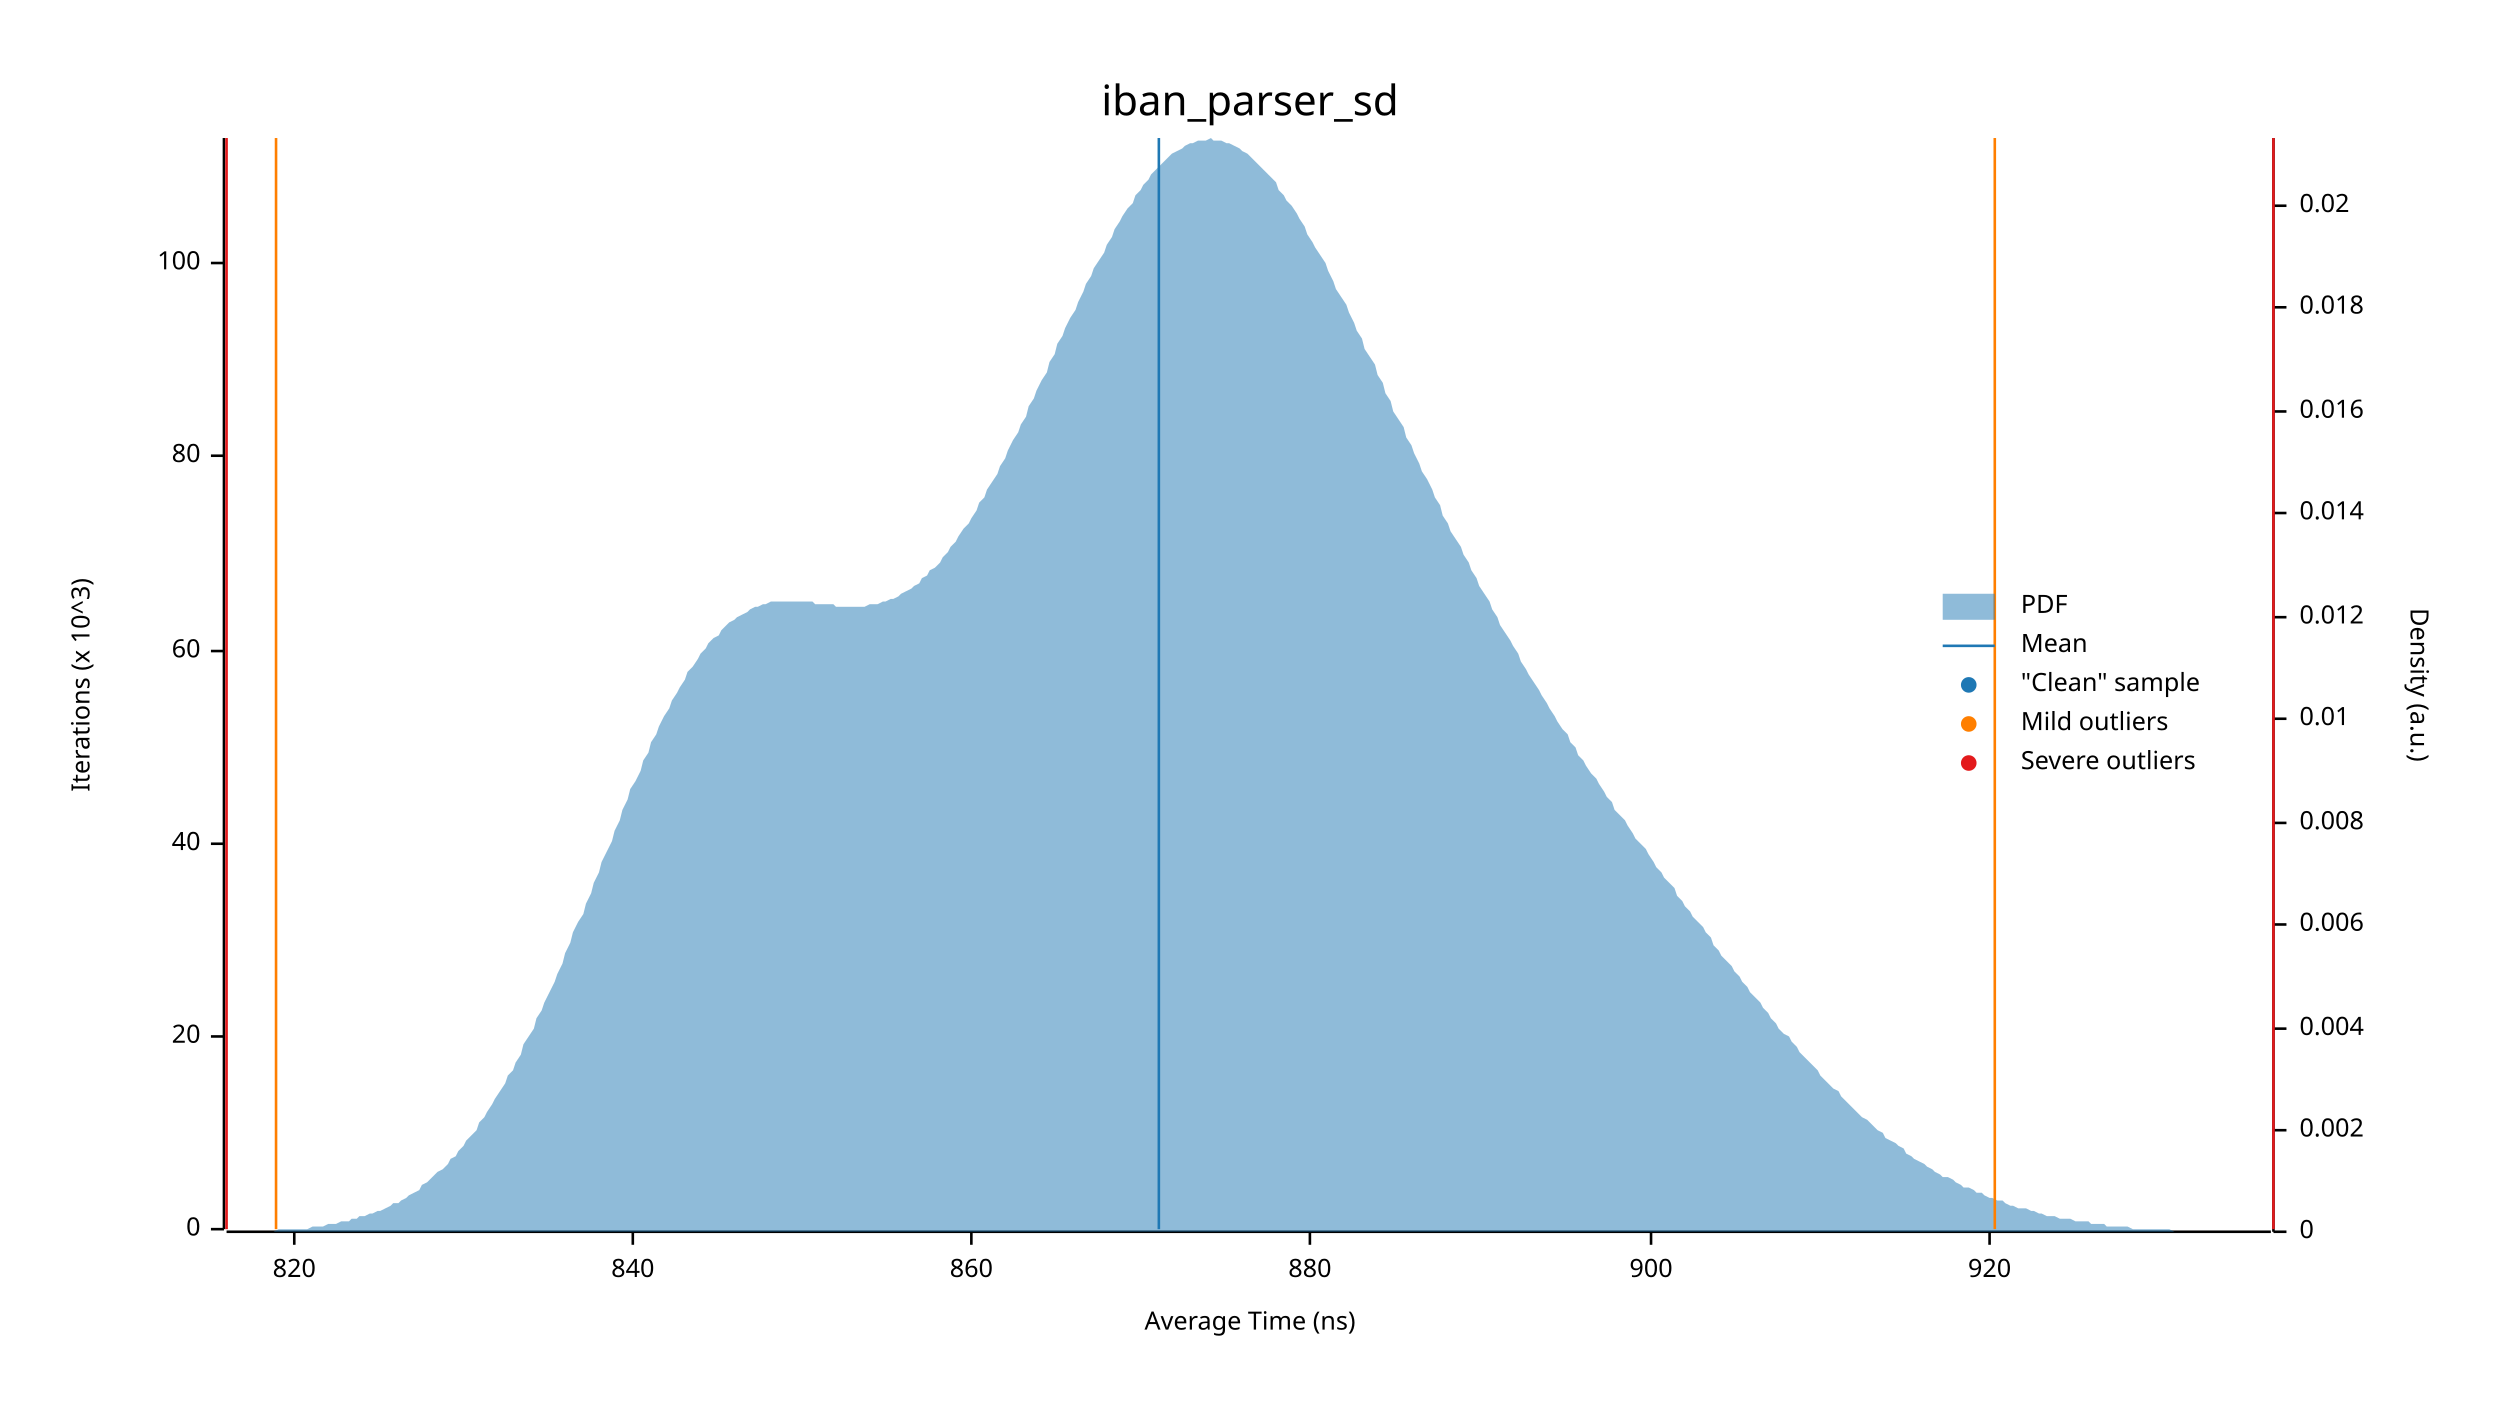
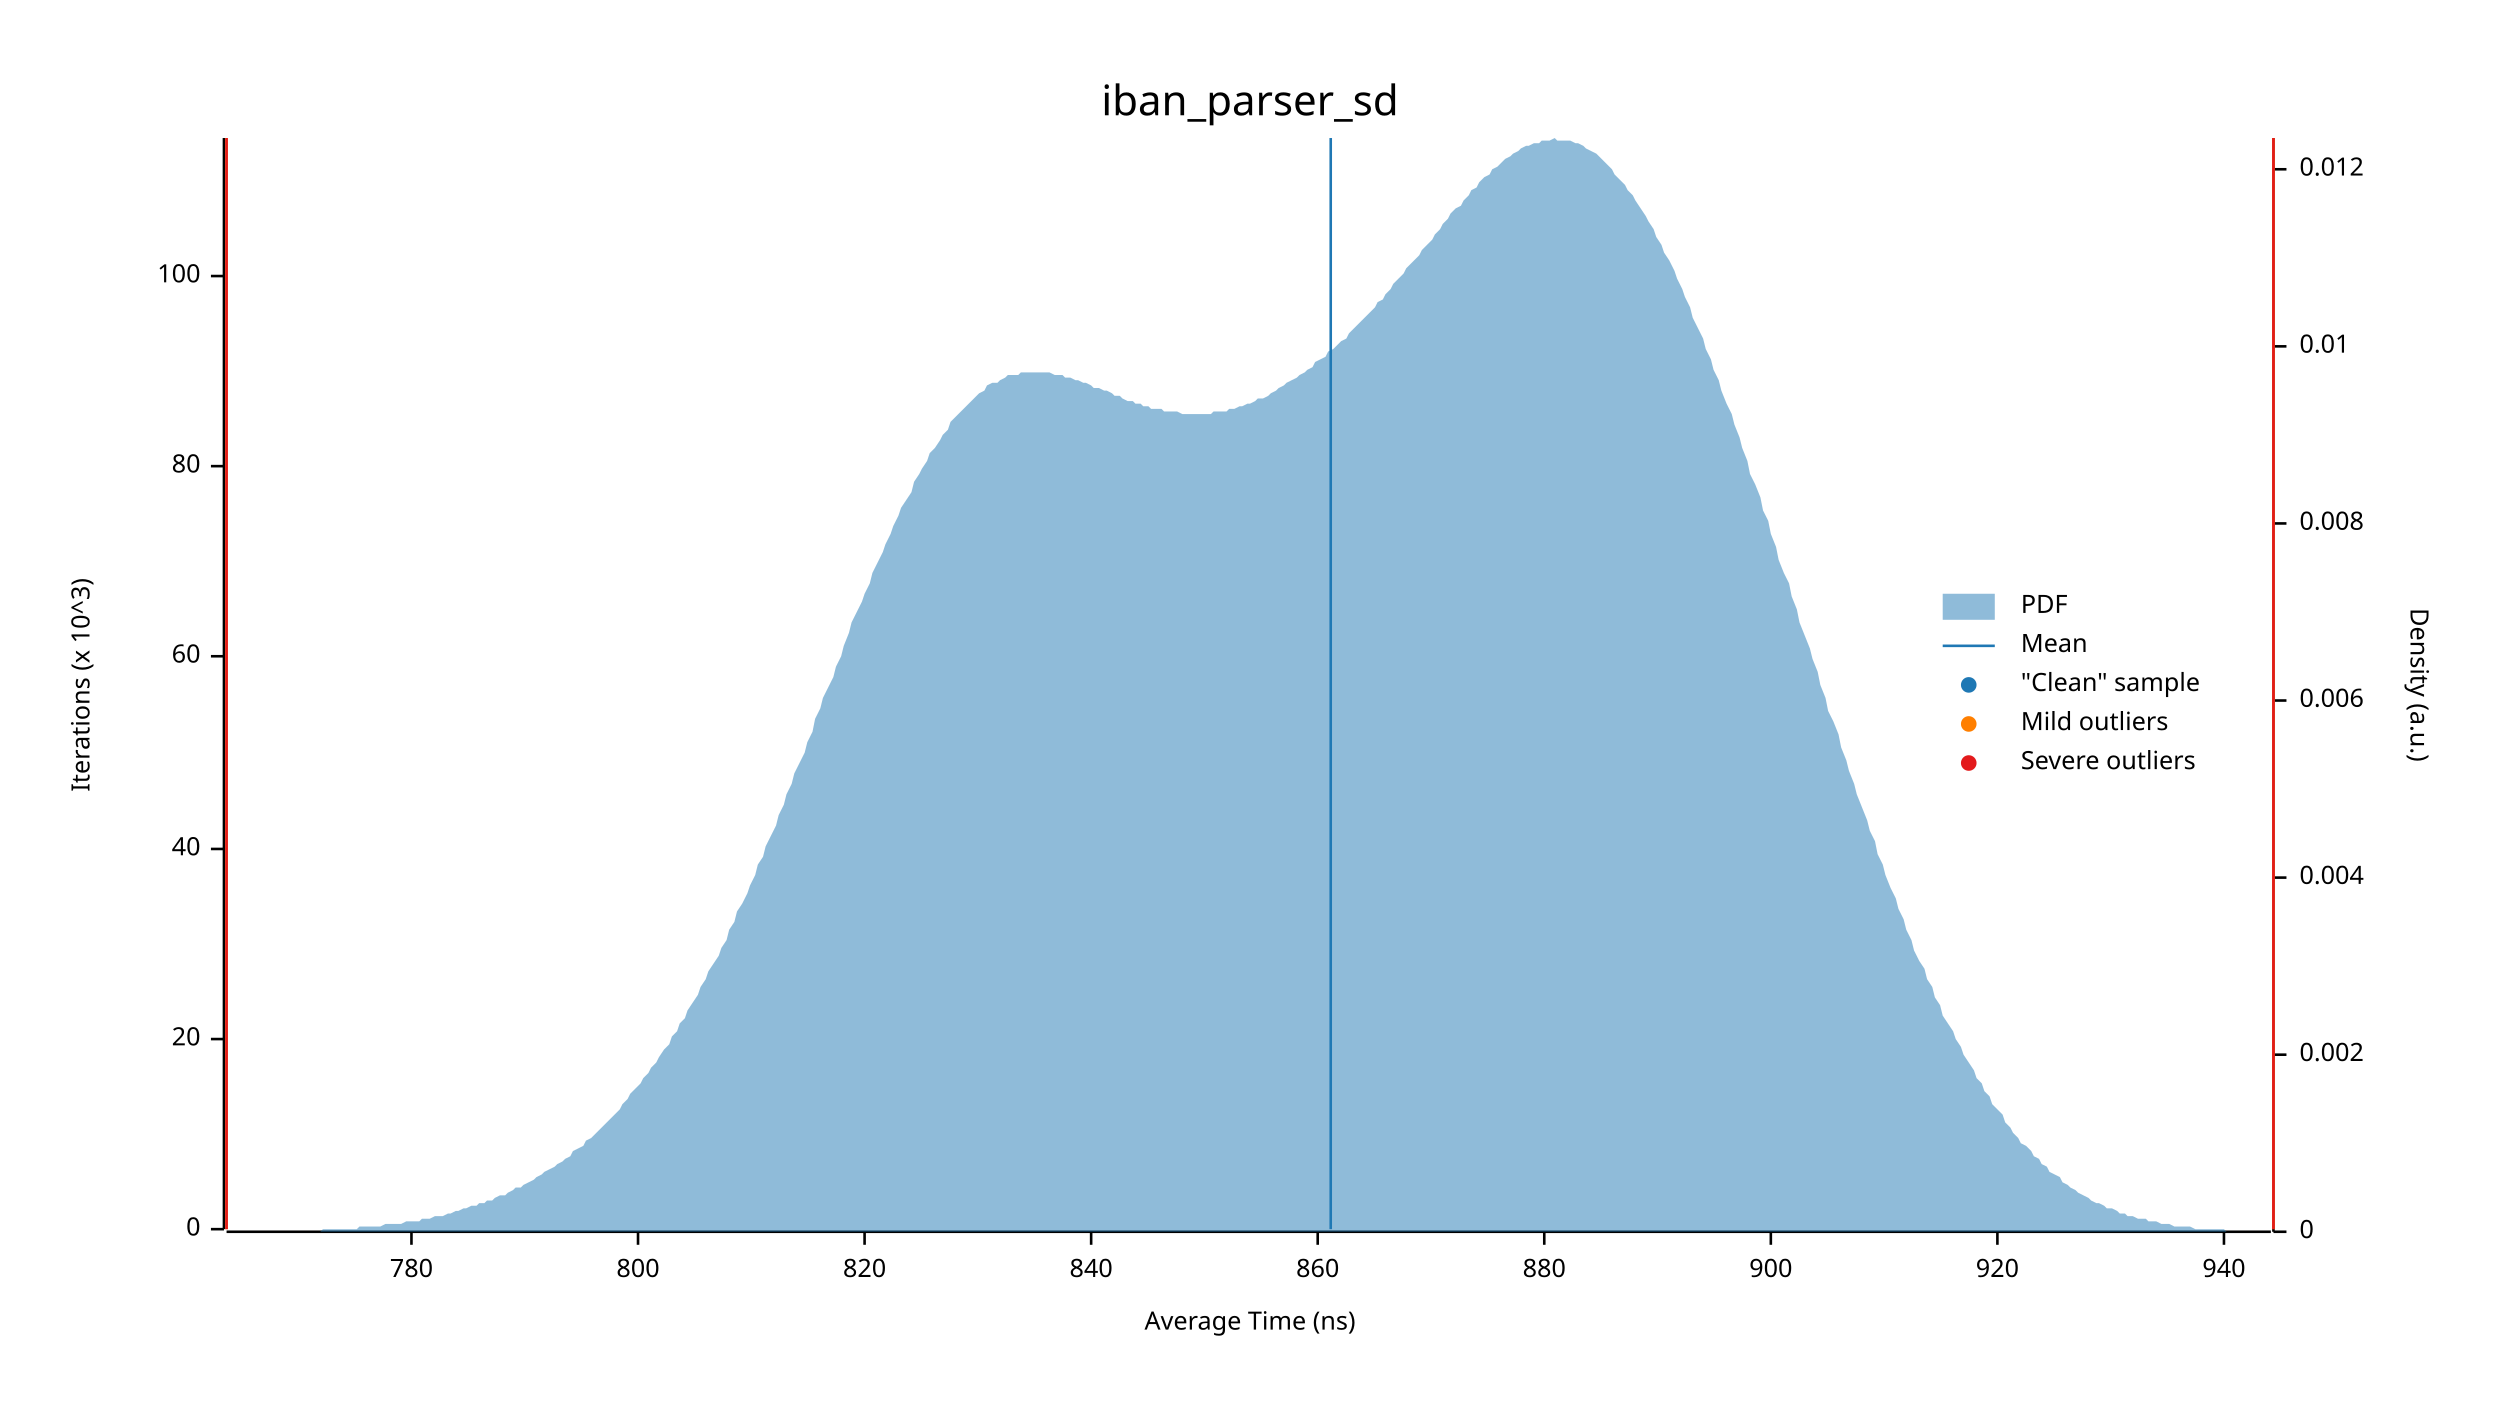
<svg xmlns="http://www.w3.org/2000/svg" width="960" height="540" viewBox="0 0 960 540">
  <text x="480" y="32" dy="0.76em" text-anchor="middle" font-family="sans-serif" font-size="16.129" opacity="1" fill="#000000">
iban_parser_sd
</text>
  <text x="27" y="263" dy="0.76em" text-anchor="middle" font-family="sans-serif" font-size="9.677" opacity="1" fill="#000000" transform="rotate(270, 27, 263)">
Iterations (x 10^3)
</text>
  <text x="480" y="513" dy="-0.5ex" text-anchor="middle" font-family="sans-serif" font-size="9.677" opacity="1" fill="#000000">
Average Time (ns)
</text>
  <polyline fill="none" opacity="1" stroke="#000000" stroke-width="1" points="86,53 86,472 " />
  <text x="77" y="472" dy="0.5ex" text-anchor="end" font-family="sans-serif" font-size="9.677" opacity="1" fill="#000000">
0
</text>
  <polyline fill="none" opacity="1" stroke="#000000" stroke-width="1" points="81,472 86,472 " />
-   <text x="77" y="398" dy="0.5ex" text-anchor="end" font-family="sans-serif" font-size="9.677" opacity="1" fill="#000000">
+   <text x="77" y="399" dy="0.5ex" text-anchor="end" font-family="sans-serif" font-size="9.677" opacity="1" fill="#000000">
20
</text>
-   <polyline fill="none" opacity="1" stroke="#000000" stroke-width="1" points="81,398 86,398 " />
-   <text x="77" y="324" dy="0.5ex" text-anchor="end" font-family="sans-serif" font-size="9.677" opacity="1" fill="#000000">
+   <polyline fill="none" opacity="1" stroke="#000000" stroke-width="1" points="81,399 86,399 " />
+   <text x="77" y="326" dy="0.5ex" text-anchor="end" font-family="sans-serif" font-size="9.677" opacity="1" fill="#000000">
40
</text>
-   <polyline fill="none" opacity="1" stroke="#000000" stroke-width="1" points="81,324 86,324 " />
-   <text x="77" y="250" dy="0.5ex" text-anchor="end" font-family="sans-serif" font-size="9.677" opacity="1" fill="#000000">
+   <polyline fill="none" opacity="1" stroke="#000000" stroke-width="1" points="81,326 86,326 " />
+   <text x="77" y="252" dy="0.5ex" text-anchor="end" font-family="sans-serif" font-size="9.677" opacity="1" fill="#000000">
60
</text>
-   <polyline fill="none" opacity="1" stroke="#000000" stroke-width="1" points="81,250 86,250 " />
-   <text x="77" y="175" dy="0.5ex" text-anchor="end" font-family="sans-serif" font-size="9.677" opacity="1" fill="#000000">
+   <polyline fill="none" opacity="1" stroke="#000000" stroke-width="1" points="81,252 86,252 " />
+   <text x="77" y="179" dy="0.5ex" text-anchor="end" font-family="sans-serif" font-size="9.677" opacity="1" fill="#000000">
80
</text>
-   <polyline fill="none" opacity="1" stroke="#000000" stroke-width="1" points="81,175 86,175 " />
-   <text x="77" y="101" dy="0.5ex" text-anchor="end" font-family="sans-serif" font-size="9.677" opacity="1" fill="#000000">
+   <polyline fill="none" opacity="1" stroke="#000000" stroke-width="1" points="81,179 86,179 " />
+   <text x="77" y="106" dy="0.5ex" text-anchor="end" font-family="sans-serif" font-size="9.677" opacity="1" fill="#000000">
100
</text>
-   <polyline fill="none" opacity="1" stroke="#000000" stroke-width="1" points="81,101 86,101 " />
+   <polyline fill="none" opacity="1" stroke="#000000" stroke-width="1" points="81,106 86,106 " />
  <polyline fill="none" opacity="1" stroke="#000000" stroke-width="1" points="87,473 872,473 " />
-   <text x="113" y="483" dy="0.76em" text-anchor="middle" font-family="sans-serif" font-size="9.677" opacity="1" fill="#000000">
+   <text x="158" y="483" dy="0.76em" text-anchor="middle" font-family="sans-serif" font-size="9.677" opacity="1" fill="#000000">
+ 780
+ </text>
+   <polyline fill="none" opacity="1" stroke="#000000" stroke-width="1" points="158,473 158,478 " />
+   <text x="245" y="483" dy="0.76em" text-anchor="middle" font-family="sans-serif" font-size="9.677" opacity="1" fill="#000000">
+ 800
+ </text>
+   <polyline fill="none" opacity="1" stroke="#000000" stroke-width="1" points="245,473 245,478 " />
+   <text x="332" y="483" dy="0.76em" text-anchor="middle" font-family="sans-serif" font-size="9.677" opacity="1" fill="#000000">
820
</text>
-   <polyline fill="none" opacity="1" stroke="#000000" stroke-width="1" points="113,473 113,478 " />
-   <text x="243" y="483" dy="0.76em" text-anchor="middle" font-family="sans-serif" font-size="9.677" opacity="1" fill="#000000">
+   <polyline fill="none" opacity="1" stroke="#000000" stroke-width="1" points="332,473 332,478 " />
+   <text x="419" y="483" dy="0.76em" text-anchor="middle" font-family="sans-serif" font-size="9.677" opacity="1" fill="#000000">
840
</text>
-   <polyline fill="none" opacity="1" stroke="#000000" stroke-width="1" points="243,473 243,478 " />
-   <text x="373" y="483" dy="0.76em" text-anchor="middle" font-family="sans-serif" font-size="9.677" opacity="1" fill="#000000">
+   <polyline fill="none" opacity="1" stroke="#000000" stroke-width="1" points="419,473 419,478 " />
+   <text x="506" y="483" dy="0.76em" text-anchor="middle" font-family="sans-serif" font-size="9.677" opacity="1" fill="#000000">
860
</text>
-   <polyline fill="none" opacity="1" stroke="#000000" stroke-width="1" points="373,473 373,478 " />
-   <text x="503" y="483" dy="0.76em" text-anchor="middle" font-family="sans-serif" font-size="9.677" opacity="1" fill="#000000">
+   <polyline fill="none" opacity="1" stroke="#000000" stroke-width="1" points="506,473 506,478 " />
+   <text x="593" y="483" dy="0.76em" text-anchor="middle" font-family="sans-serif" font-size="9.677" opacity="1" fill="#000000">
880
</text>
-   <polyline fill="none" opacity="1" stroke="#000000" stroke-width="1" points="503,473 503,478 " />
-   <text x="634" y="483" dy="0.76em" text-anchor="middle" font-family="sans-serif" font-size="9.677" opacity="1" fill="#000000">
+   <polyline fill="none" opacity="1" stroke="#000000" stroke-width="1" points="593,473 593,478 " />
+   <text x="680" y="483" dy="0.76em" text-anchor="middle" font-family="sans-serif" font-size="9.677" opacity="1" fill="#000000">
900
</text>
-   <polyline fill="none" opacity="1" stroke="#000000" stroke-width="1" points="634,473 634,478 " />
-   <text x="764" y="483" dy="0.76em" text-anchor="middle" font-family="sans-serif" font-size="9.677" opacity="1" fill="#000000">
+   <polyline fill="none" opacity="1" stroke="#000000" stroke-width="1" points="680,473 680,478 " />
+   <text x="767" y="483" dy="0.76em" text-anchor="middle" font-family="sans-serif" font-size="9.677" opacity="1" fill="#000000">
920
</text>
-   <polyline fill="none" opacity="1" stroke="#000000" stroke-width="1" points="764,473 764,478 " />
+   <polyline fill="none" opacity="1" stroke="#000000" stroke-width="1" points="767,473 767,478 " />
+   <text x="854" y="483" dy="0.76em" text-anchor="middle" font-family="sans-serif" font-size="9.677" opacity="1" fill="#000000">
+ 940
+ </text>
+   <polyline fill="none" opacity="1" stroke="#000000" stroke-width="1" points="854,473 854,478 " />
  <text x="933" y="263" dy="0.76em" text-anchor="middle" font-family="sans-serif" font-size="9.677" opacity="1" fill="#000000" transform="rotate(90, 933, 263)">
Density (a.u.)
</text>
  <polyline fill="none" opacity="1" stroke="#000000" stroke-width="1" points="873,53 873,473 " />
  <text x="883" y="473" dy="0.5ex" text-anchor="start" font-family="sans-serif" font-size="9.677" opacity="1" fill="#000000">
0
</text>
  <polyline fill="none" opacity="1" stroke="#000000" stroke-width="1" points="873,473 878,473 " />
-   <text x="883" y="434" dy="0.5ex" text-anchor="start" font-family="sans-serif" font-size="9.677" opacity="1" fill="#000000">
+   <text x="883" y="405" dy="0.5ex" text-anchor="start" font-family="sans-serif" font-size="9.677" opacity="1" fill="#000000">
0.002
</text>
-   <polyline fill="none" opacity="1" stroke="#000000" stroke-width="1" points="873,434 878,434 " />
-   <text x="883" y="395" dy="0.5ex" text-anchor="start" font-family="sans-serif" font-size="9.677" opacity="1" fill="#000000">
+   <polyline fill="none" opacity="1" stroke="#000000" stroke-width="1" points="873,405 878,405 " />
+   <text x="883" y="337" dy="0.5ex" text-anchor="start" font-family="sans-serif" font-size="9.677" opacity="1" fill="#000000">
0.004
</text>
-   <polyline fill="none" opacity="1" stroke="#000000" stroke-width="1" points="873,395 878,395 " />
-   <text x="883" y="355" dy="0.5ex" text-anchor="start" font-family="sans-serif" font-size="9.677" opacity="1" fill="#000000">
+   <polyline fill="none" opacity="1" stroke="#000000" stroke-width="1" points="873,337 878,337 " />
+   <text x="883" y="269" dy="0.5ex" text-anchor="start" font-family="sans-serif" font-size="9.677" opacity="1" fill="#000000">
0.006
</text>
-   <polyline fill="none" opacity="1" stroke="#000000" stroke-width="1" points="873,355 878,355 " />
-   <text x="883" y="316" dy="0.5ex" text-anchor="start" font-family="sans-serif" font-size="9.677" opacity="1" fill="#000000">
+   <polyline fill="none" opacity="1" stroke="#000000" stroke-width="1" points="873,269 878,269 " />
+   <text x="883" y="201" dy="0.5ex" text-anchor="start" font-family="sans-serif" font-size="9.677" opacity="1" fill="#000000">
0.008
</text>
-   <polyline fill="none" opacity="1" stroke="#000000" stroke-width="1" points="873,316 878,316 " />
-   <text x="883" y="276" dy="0.5ex" text-anchor="start" font-family="sans-serif" font-size="9.677" opacity="1" fill="#000000">
+   <polyline fill="none" opacity="1" stroke="#000000" stroke-width="1" points="873,201 878,201 " />
+   <text x="883" y="133" dy="0.5ex" text-anchor="start" font-family="sans-serif" font-size="9.677" opacity="1" fill="#000000">
0.01
</text>
-   <polyline fill="none" opacity="1" stroke="#000000" stroke-width="1" points="873,276 878,276 " />
-   <text x="883" y="237" dy="0.5ex" text-anchor="start" font-family="sans-serif" font-size="9.677" opacity="1" fill="#000000">
+   <polyline fill="none" opacity="1" stroke="#000000" stroke-width="1" points="873,133 878,133 " />
+   <text x="883" y="65" dy="0.5ex" text-anchor="start" font-family="sans-serif" font-size="9.677" opacity="1" fill="#000000">
0.012
</text>
-   <polyline fill="none" opacity="1" stroke="#000000" stroke-width="1" points="873,237 878,237 " />
-   <text x="883" y="197" dy="0.5ex" text-anchor="start" font-family="sans-serif" font-size="9.677" opacity="1" fill="#000000">
- 0.014
- </text>
-   <polyline fill="none" opacity="1" stroke="#000000" stroke-width="1" points="873,197 878,197 " />
-   <text x="883" y="158" dy="0.5ex" text-anchor="start" font-family="sans-serif" font-size="9.677" opacity="1" fill="#000000">
- 0.016
- </text>
-   <polyline fill="none" opacity="1" stroke="#000000" stroke-width="1" points="873,158 878,158 " />
-   <text x="883" y="118" dy="0.5ex" text-anchor="start" font-family="sans-serif" font-size="9.677" opacity="1" fill="#000000">
- 0.018
- </text>
-   <polyline fill="none" opacity="1" stroke="#000000" stroke-width="1" points="873,118 878,118 " />
-   <text x="883" y="79" dy="0.5ex" text-anchor="start" font-family="sans-serif" font-size="9.677" opacity="1" fill="#000000">
- 0.02
- </text>
-   <polyline fill="none" opacity="1" stroke="#000000" stroke-width="1" points="873,79 878,79 " />
-   <polygon opacity="0.5" fill="#1F78B4" points="87,473 88,473 90,473 91,473 93,473 94,473 96,473 98,473 99,473 101,473 102,473 104,473 105,473 107,472 109,472 110,472 112,472 113,472 115,472 116,472 118,472 120,471 121,471 123,471 124,471 126,470 127,470 129,470 131,469 132,469 134,469 135,468 137,468 138,467 140,467 142,466 143,466 145,465 146,465 148,464 150,463 151,462 153,462 154,461 156,460 157,459 159,458 161,457 162,455 164,454 165,453 167,451 168,450 170,449 172,447 173,445 175,444 176,442 178,440 179,438 181,436 183,434 184,431 186,429 187,427 189,424 190,422 192,419 194,416 195,413 197,411 198,408 200,405 201,401 203,398 205,395 206,391 208,388 209,385 211,381 213,377 214,374 216,370 217,366 219,362 220,358 222,354 224,351 225,347 227,343 228,339 230,335 231,331 233,327 235,323 236,319 238,315 239,311 241,307 242,303 244,300 246,296 247,292 249,289 250,285 252,282 253,279 255,275 257,272 258,269 260,266 261,264 263,261 264,258 266,256 268,253 269,251 271,249 272,247 274,245 276,244 277,242 279,240 280,239 282,238 283,237 285,236 287,235 288,234 290,233 291,233 293,232 294,232 296,231 298,231 299,231 301,231 302,231 304,231 305,231 307,231 309,231 310,231 312,231 313,232 315,232 316,232 318,232 320,232 321,233 323,233 324,233 326,233 327,233 329,233 331,233 332,233 334,232 335,232 337,232 339,231 340,231 342,230 343,230 345,229 346,228 348,227 350,226 351,225 353,224 354,222 356,221 357,219 359,218 361,216 362,214 364,212 365,210 367,208 368,206 370,203 372,201 373,199 375,196 376,193 378,191 379,188 381,185 383,182 384,179 386,176 387,173 389,169 391,166 392,163 394,160 395,156 397,153 398,150 400,146 402,143 403,139 405,136 406,132 408,129 409,126 411,122 413,119 414,116 416,112 417,109 419,106 420,103 422,100 424,97 425,94 427,91 428,88 430,85 431,83 433,80 435,78 436,75 438,73 439,71 441,69 442,67 444,65 446,63 447,62 449,60 450,59 452,58 454,57 455,56 457,55 458,55 460,54 461,54 463,54 465,53 466,54 468,54 469,54 471,55 472,55 474,56 476,57 477,58 479,59 480,60 482,62 483,63 485,65 487,67 488,68 490,70 491,73 493,75 494,77 496,79 498,82 499,84 501,87 502,90 504,93 505,95 507,98 509,101 510,104 512,108 513,111 515,114 517,117 518,120 520,124 521,127 523,130 524,134 526,137 528,140 529,144 531,147 532,151 534,154 535,158 537,161 539,164 540,168 542,171 543,174 545,178 546,181 548,184 550,188 551,191 553,194 554,198 556,201 557,204 559,207 561,210 562,213 564,216 565,219 567,222 568,225 570,228 572,231 573,234 575,237 576,240 578,243 580,246 581,248 583,251 584,254 586,257 587,259 589,262 591,265 592,267 594,270 595,272 597,275 598,277 600,280 602,282 603,285 605,287 606,290 608,292 609,294 611,297 613,299 614,301 616,304 617,306 619,308 620,311 622,313 624,315 625,317 627,320 628,322 630,324 632,326 633,328 635,331 636,333 638,335 639,337 641,339 643,341 644,344 646,346 647,348 649,350 650,352 652,354 654,356 655,358 657,360 658,363 660,365 661,367 663,369 665,371 666,373 668,375 669,377 671,379 672,381 674,383 676,385 677,387 679,389 680,391 682,393 683,395 685,397 687,398 688,400 690,402 691,404 693,406 695,408 696,409 698,411 699,413 701,415 702,416 704,418 706,419 707,421 709,423 710,424 712,426 713,427 715,429 717,430 718,431 720,433 721,434 723,435 724,437 726,438 728,439 729,440 731,441 732,443 734,444 735,445 737,446 739,447 740,448 742,449 743,450 745,451 746,452 748,452 750,453 751,454 753,455 754,456 756,456 758,457 759,458 761,458 762,459 764,460 765,460 767,461 769,461 770,462 772,463 773,463 775,464 776,464 778,464 780,465 781,465 783,466 784,466 786,467 787,467 789,467 791,468 792,468 794,468 795,468 797,469 798,469 800,469 802,469 803,470 805,470 806,470 808,470 809,471 811,471 813,471 814,471 816,471 817,471 819,472 821,472 822,472 824,472 825,472 827,472 828,472 830,472 832,472 833,472 835,473 836,473 838,473 839,473 841,473 843,473 844,473 846,473 847,473 849,473 850,473 852,473 854,473 855,473 857,473 858,473 860,473 861,473 863,473 865,473 866,473 868,473 869,473 871,473 873,473 873,473 87,473 " />
-   <polyline fill="none" opacity="1" stroke="#1F78B4" stroke-width="1" points="445,472 445,53 " />
-   <polyline fill="none" opacity="1" stroke="#FF7F00" stroke-width="1" points="106,472 106,53 " />
-   <polyline fill="none" opacity="1" stroke="#FF7F00" stroke-width="1" points="766,472 766,53 " />
+   <polyline fill="none" opacity="1" stroke="#000000" stroke-width="1" points="873,65 878,65 " />
+   <polygon opacity="0.5" fill="#1F78B4" points="87,473 88,473 90,473 91,473 93,473 94,473 96,473 98,473 99,473 101,473 102,473 104,473 105,473 107,473 109,473 110,473 112,473 113,473 115,473 116,473 118,473 120,473 121,473 123,473 124,472 126,472 127,472 129,472 131,472 132,472 134,472 135,472 137,472 138,471 140,471 142,471 143,471 145,471 146,471 148,470 150,470 151,470 153,470 154,470 156,469 157,469 159,469 161,469 162,468 164,468 165,468 167,467 168,467 170,467 172,466 173,466 175,465 176,465 178,464 179,464 181,463 183,463 184,462 186,462 187,461 189,461 190,460 192,459 194,459 195,458 197,457 198,456 200,456 201,455 203,454 205,453 206,452 208,451 209,450 211,449 213,448 214,447 216,446 217,445 219,444 220,442 222,441 224,440 225,438 227,437 228,436 230,434 231,433 233,431 235,429 236,428 238,426 239,424 241,422 242,420 244,418 246,416 247,414 249,412 250,410 252,408 253,406 255,403 257,401 258,398 260,396 261,393 263,391 264,388 266,385 268,382 269,379 271,376 272,373 274,370 276,367 277,364 279,361 280,357 282,354 283,350 285,347 287,343 288,340 290,336 291,332 293,329 294,325 296,321 298,317 299,313 301,309 302,305 304,301 305,297 307,293 309,289 310,285 312,281 313,276 315,272 316,268 318,264 320,260 321,256 323,252 324,248 326,243 327,239 329,235 331,231 332,228 334,224 335,220 337,216 339,212 340,209 342,205 343,202 345,198 346,195 348,192 350,189 351,185 353,182 354,180 356,177 357,174 359,172 361,169 362,167 364,165 365,162 367,160 368,159 370,157 372,155 373,154 375,152 376,151 378,150 379,148 381,147 383,147 384,146 386,145 387,144 389,144 391,144 392,143 394,143 395,143 397,143 398,143 400,143 402,143 403,143 405,144 406,144 408,144 409,145 411,145 413,146 414,146 416,147 417,147 419,148 420,149 422,149 424,150 425,150 427,151 428,152 430,152 431,153 433,154 435,154 436,155 438,155 439,156 441,156 442,157 444,157 446,157 447,158 449,158 450,158 452,158 454,159 455,159 457,159 458,159 460,159 461,159 463,159 465,159 466,158 468,158 469,158 471,158 472,157 474,157 476,156 477,156 479,155 480,155 482,154 483,153 485,153 487,152 488,151 490,150 491,149 493,148 494,147 496,146 498,145 499,144 501,143 502,142 504,141 505,139 507,138 509,137 510,135 512,134 513,133 515,131 517,130 518,128 520,126 521,125 523,123 524,122 526,120 528,118 529,116 531,115 532,113 534,111 535,109 537,107 539,105 540,103 542,101 543,100 545,98 546,96 548,94 550,92 551,90 553,88 554,86 556,84 557,82 559,80 561,79 562,77 564,75 565,73 567,72 568,70 570,68 572,67 573,65 575,64 576,63 578,61 580,60 581,59 583,58 584,57 586,56 587,56 589,55 591,55 592,54 594,54 595,54 597,53 598,54 600,54 602,54 603,54 605,55 606,55 608,56 609,57 611,58 613,59 614,60 616,62 617,63 619,65 620,67 622,69 624,71 625,73 627,75 628,77 630,80 632,83 633,85 635,88 636,91 638,94 639,97 641,100 643,104 644,107 646,111 647,114 649,118 650,122 652,126 654,130 655,134 657,138 658,142 660,146 661,150 663,155 665,159 666,163 668,168 669,172 671,177 672,182 674,186 676,191 677,196 679,200 680,205 682,210 683,215 685,220 687,224 688,229 690,234 691,239 693,244 695,249 696,253 698,258 699,263 701,268 702,273 704,277 706,282 707,287 709,292 710,296 712,301 713,305 715,310 717,315 718,319 720,323 721,328 723,332 724,336 726,341 728,345 729,349 731,353 732,357 734,361 735,365 737,369 739,372 740,376 742,379 743,383 745,386 746,390 748,393 750,396 751,399 753,402 754,405 756,408 758,411 759,414 761,416 762,419 764,421 765,424 767,426 769,428 770,431 772,433 773,435 775,437 776,439 778,440 780,442 781,444 783,445 784,447 786,448 787,450 789,451 791,452 792,454 794,455 795,456 797,457 798,458 800,459 802,460 803,461 805,462 806,462 808,463 809,464 811,464 813,465 814,466 816,466 817,467 819,467 821,468 822,468 824,468 825,469 827,469 828,469 830,470 832,470 833,470 835,471 836,471 838,471 839,471 841,471 843,472 844,472 846,472 847,472 849,472 850,472 852,472 854,472 855,473 857,473 858,473 860,473 861,473 863,473 865,473 866,473 868,473 869,473 871,473 873,473 873,473 87,473 " />
+   <polyline fill="none" opacity="1" stroke="#1F78B4" stroke-width="1" points="511,472 511,53 " />
+   <polyline fill="none" opacity="1" stroke="#FF7F00" stroke-width="1" points="87,472 87,53 " />
+   <polyline fill="none" opacity="1" stroke="#FF7F00" stroke-width="1" points="873,472 873,53 " />
  <polyline fill="none" opacity="1" stroke="#E31A1C" stroke-width="1" points="87,472 87,53 " />
  <polyline fill="none" opacity="1" stroke="#E31A1C" stroke-width="1" points="873,472 873,53 " />
  <text x="776" y="228" dy="0.76em" text-anchor="start" font-family="sans-serif" font-size="9.677" opacity="1" fill="#000000">
PDF
</text>
  <text x="776" y="243" dy="0.76em" text-anchor="start" font-family="sans-serif" font-size="9.677" opacity="1" fill="#000000">
Mean
</text>
  <text x="776" y="258" dy="0.76em" text-anchor="start" font-family="sans-serif" font-size="9.677" opacity="1" fill="#000000">
"Clean" sample
</text>
  <text x="776" y="273" dy="0.76em" text-anchor="start" font-family="sans-serif" font-size="9.677" opacity="1" fill="#000000">
Mild outliers
</text>
  <text x="776" y="288" dy="0.76em" text-anchor="start" font-family="sans-serif" font-size="9.677" opacity="1" fill="#000000">
Severe outliers
</text>
  <rect x="746" y="228" width="20" height="10" opacity="0.5" fill="#1F78B4" stroke="none" />
  <polyline fill="none" opacity="1" stroke="#1F78B4" stroke-width="1" points="746,248 766,248 " />
  <circle cx="756" cy="263" r="3" opacity="1" fill="#1F78B4" stroke="none" stroke-width="1" />
  <circle cx="756" cy="278" r="3" opacity="1" fill="#FF7F00" stroke="none" stroke-width="1" />
  <circle cx="756" cy="293" r="3" opacity="1" fill="#E31A1C" stroke="none" stroke-width="1" />
</svg>
